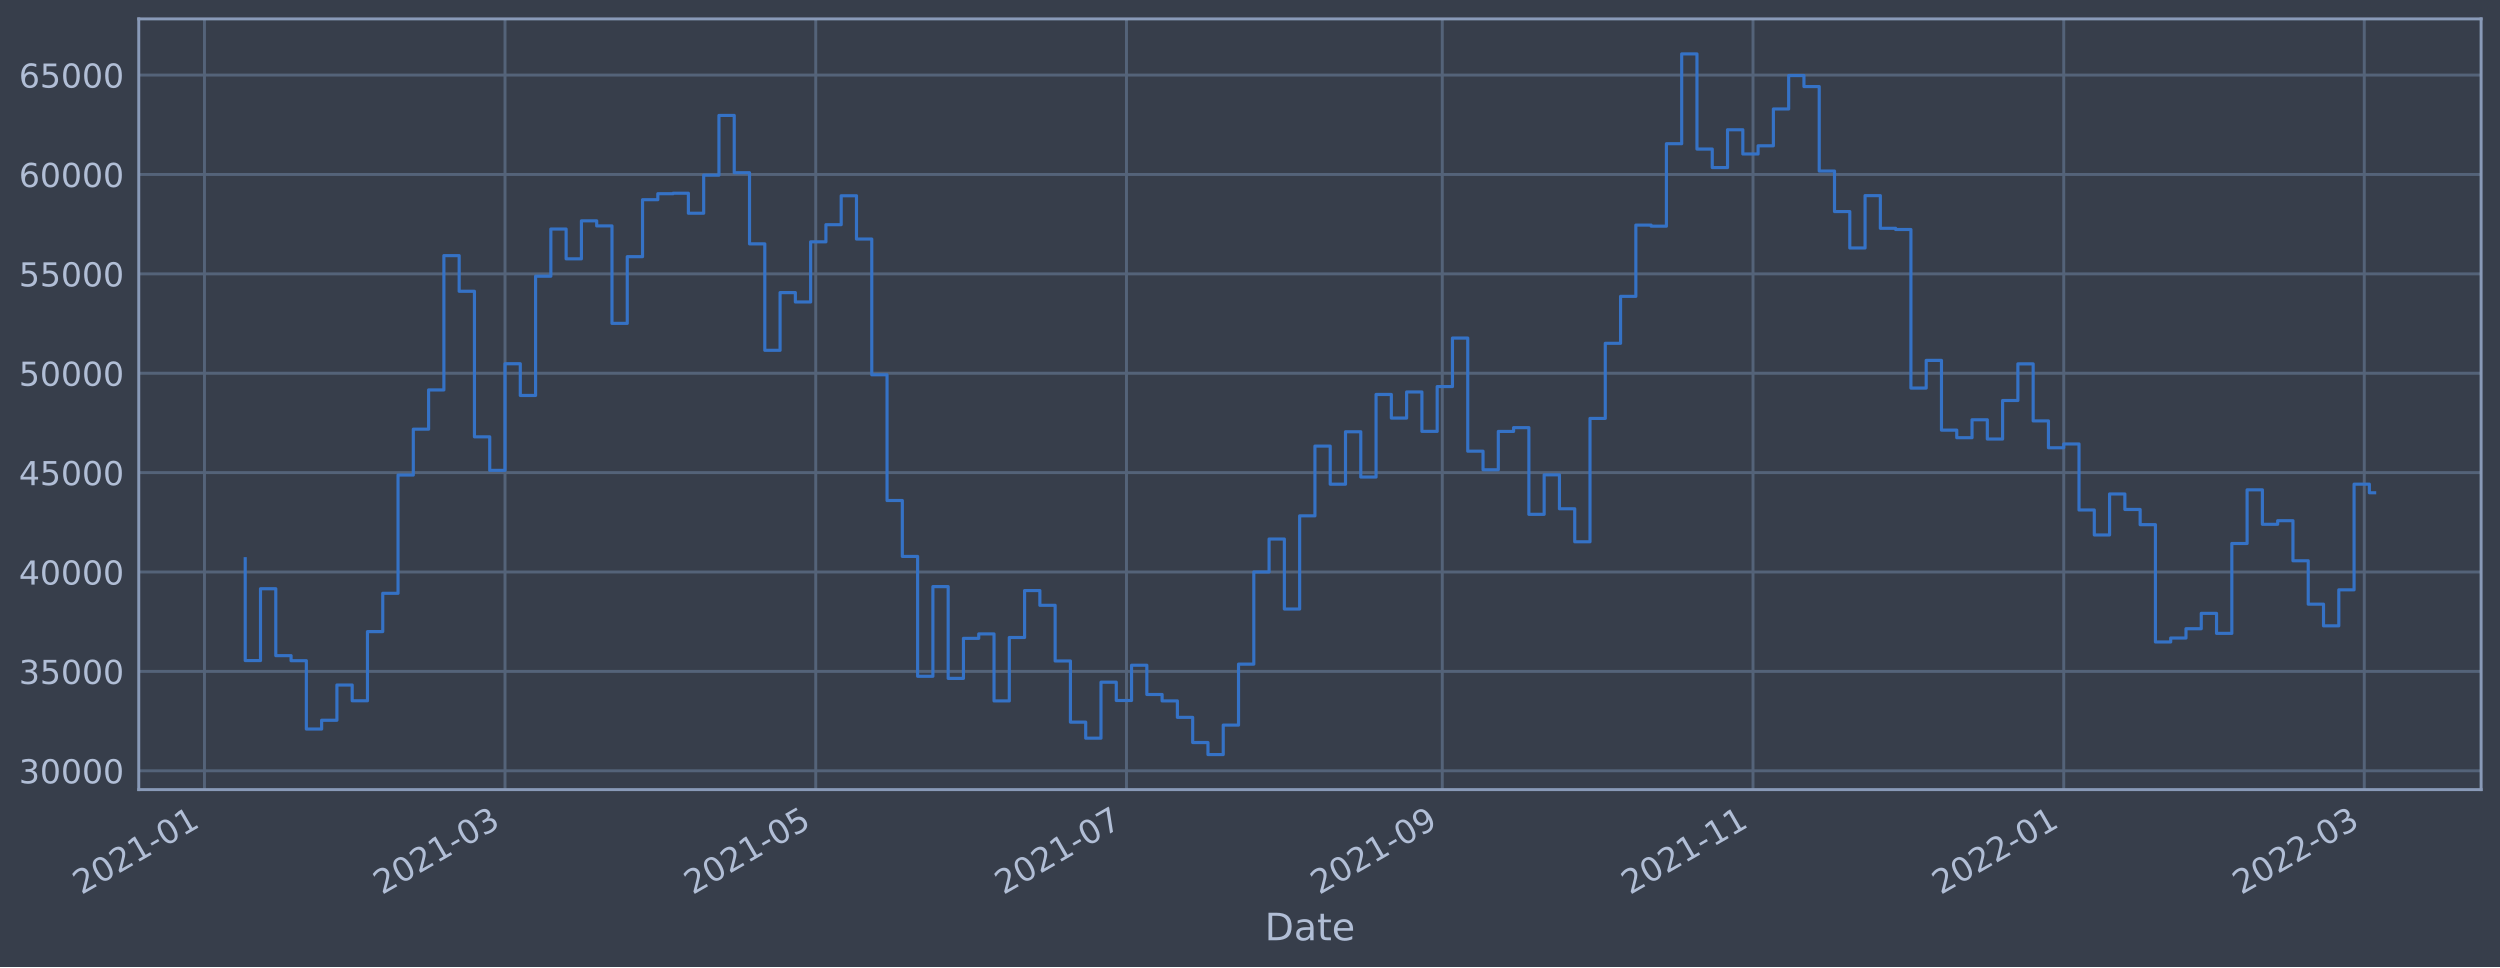
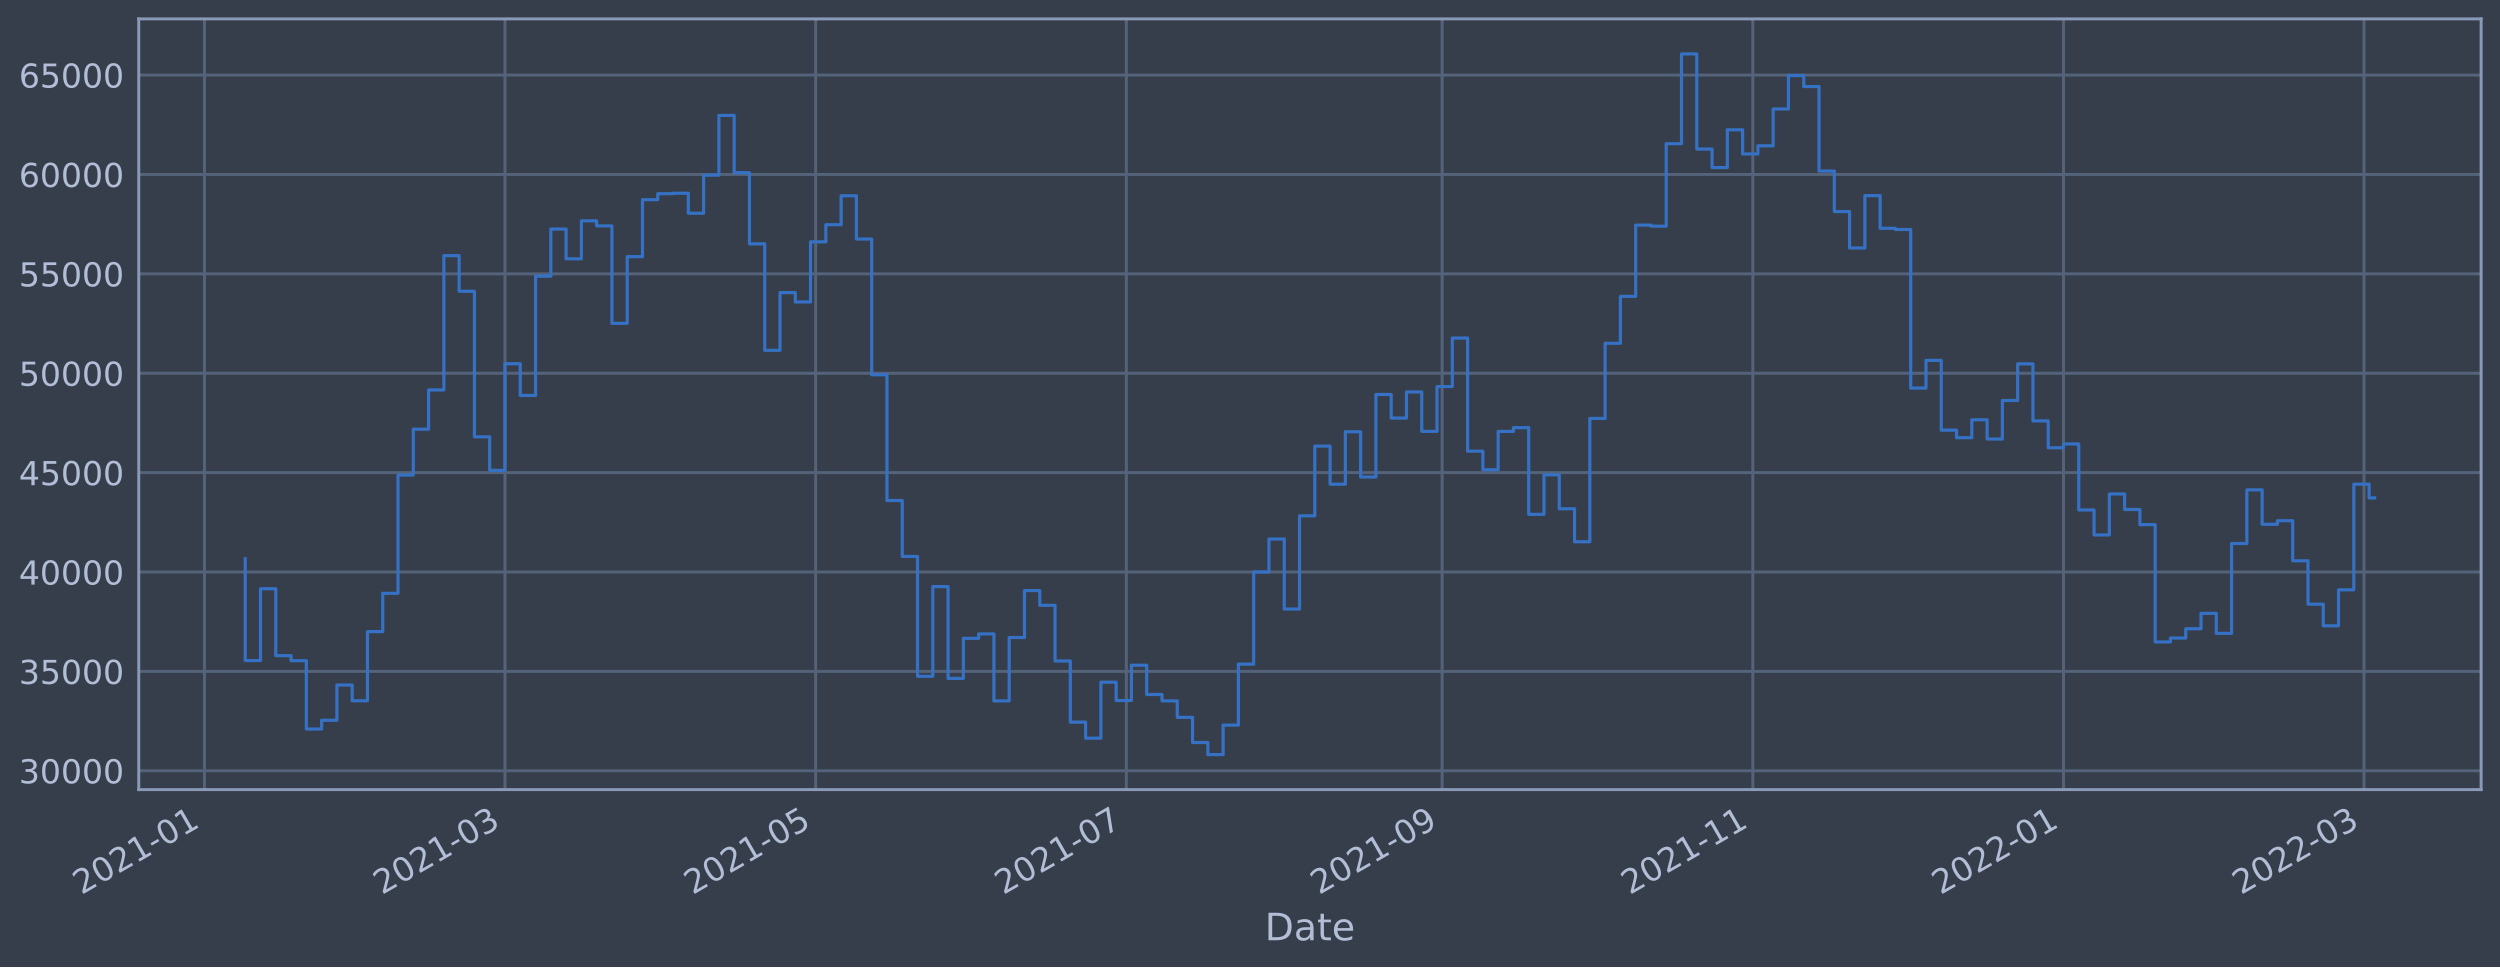
<svg xmlns="http://www.w3.org/2000/svg" xmlns:xlink="http://www.w3.org/1999/xlink" width="952.884pt" height="368.58pt" viewBox="0 0 952.884 368.58" version="1.1">
  <defs>
    <style type="text/css">*{stroke-linejoin: round; stroke-linecap: butt}</style>
  </defs>
  <g id="figure_1">
    <g id="patch_1">
      <path d="M 0 368.58  L 952.884 368.58  L 952.884 0  L 0 0  z " style="fill: #373e4b" />
    </g>
    <g id="axes_1">
      <g id="patch_2">
        <path d="M 52.884 300.96  L 945.684 300.96  L 945.684 7.2  L 52.884 7.2  z " style="fill: #373e4b" />
      </g>
      <g id="matplotlib.axis_1">
        <g id="xtick_1">
          <g id="line2d_1">
-             <path d="M 77.933 300.96  L 77.933 7.2  " clip-path="url(#p460733072e)" style="fill: none; stroke: #546379; stroke-width: 1.12; stroke-linecap: square" />
+             <path d="M 77.935 300.96  L 77.935 7.2  " clip-path="url(#p4b18414a7f)" style="fill: none; stroke: #546379; stroke-width: 1.12; stroke-linecap: square" />
          </g>
          <g id="line2d_2" />
          <g id="text_1">
-             <g style="fill: #b1bed6" transform="translate(31.02992 341.1745)rotate(-30)scale(0.126 -0.126)">
+             <g style="fill: #b1bed6" transform="translate(31.03191 341.1745)rotate(-30)scale(0.126 -0.126)">
              <defs>
                <path id="DejaVuSans-32" d="M 1228 531  L 3431 531  L 3431 0  L 469 0  L 469 531  Q 828 903 1448 1529  Q 2069 2156 2228 2338  Q 2531 2678 2651 2914  Q 2772 3150 2772 3378  Q 2772 3750 2511 3984  Q 2250 4219 1831 4219  Q 1534 4219 1204 4116  Q 875 4013 500 3803  L 500 4441  Q 881 4594 1212 4672  Q 1544 4750 1819 4750  Q 2544 4750 2975 4387  Q 3406 4025 3406 3419  Q 3406 3131 3298 2873  Q 3191 2616 2906 2266  Q 2828 2175 2409 1742  Q 1991 1309 1228 531  z " transform="scale(0.015625)" />
                <path id="DejaVuSans-30" d="M 2034 4250  Q 1547 4250 1301 3770  Q 1056 3291 1056 2328  Q 1056 1369 1301 889  Q 1547 409 2034 409  Q 2525 409 2770 889  Q 3016 1369 3016 2328  Q 3016 3291 2770 3770  Q 2525 4250 2034 4250  z M 2034 4750  Q 2819 4750 3233 4129  Q 3647 3509 3647 2328  Q 3647 1150 3233 529  Q 2819 -91 2034 -91  Q 1250 -91 836 529  Q 422 1150 422 2328  Q 422 3509 836 4129  Q 1250 4750 2034 4750  z " transform="scale(0.015625)" />
                <path id="DejaVuSans-31" d="M 794 531  L 1825 531  L 1825 4091  L 703 3866  L 703 4441  L 1819 4666  L 2450 4666  L 2450 531  L 3481 531  L 3481 0  L 794 0  L 794 531  z " transform="scale(0.015625)" />
                <path id="DejaVuSans-2d" d="M 313 2009  L 1997 2009  L 1997 1497  L 313 1497  L 313 2009  z " transform="scale(0.015625)" />
              </defs>
              <use xlink:href="#DejaVuSans-32" />
              <use xlink:href="#DejaVuSans-30" x="63.623" />
              <use xlink:href="#DejaVuSans-32" x="127.246" />
              <use xlink:href="#DejaVuSans-31" x="190.869" />
              <use xlink:href="#DejaVuSans-2d" x="254.492" />
              <use xlink:href="#DejaVuSans-30" x="290.576" />
              <use xlink:href="#DejaVuSans-31" x="354.199" />
            </g>
          </g>
        </g>
        <g id="xtick_2">
          <g id="line2d_3">
-             <path d="M 192.484 300.96  L 192.484 7.2  " clip-path="url(#p460733072e)" style="fill: none; stroke: #546379; stroke-width: 1.12; stroke-linecap: square" />
+             <path d="M 192.472 300.96  L 192.472 7.2  " clip-path="url(#p4b18414a7f)" style="fill: none; stroke: #546379; stroke-width: 1.12; stroke-linecap: square" />
          </g>
          <g id="line2d_4" />
          <g id="text_2">
-             <g style="fill: #b1bed6" transform="translate(145.5811 341.1745)rotate(-30)scale(0.126 -0.126)">
+             <g style="fill: #b1bed6" transform="translate(145.5685 341.1745)rotate(-30)scale(0.126 -0.126)">
              <defs>
                <path id="DejaVuSans-33" d="M 2597 2516  Q 3050 2419 3304 2112  Q 3559 1806 3559 1356  Q 3559 666 3084 287  Q 2609 -91 1734 -91  Q 1441 -91 1130 -33  Q 819 25 488 141  L 488 750  Q 750 597 1062 519  Q 1375 441 1716 441  Q 2309 441 2620 675  Q 2931 909 2931 1356  Q 2931 1769 2642 2001  Q 2353 2234 1838 2234  L 1294 2234  L 1294 2753  L 1863 2753  Q 2328 2753 2575 2939  Q 2822 3125 2822 3475  Q 2822 3834 2567 4026  Q 2313 4219 1838 4219  Q 1578 4219 1281 4162  Q 984 4106 628 3988  L 628 4550  Q 988 4650 1302 4700  Q 1616 4750 1894 4750  Q 2613 4750 3031 4423  Q 3450 4097 3450 3541  Q 3450 3153 3228 2886  Q 3006 2619 2597 2516  z " transform="scale(0.015625)" />
              </defs>
              <use xlink:href="#DejaVuSans-32" />
              <use xlink:href="#DejaVuSans-30" x="63.623" />
              <use xlink:href="#DejaVuSans-32" x="127.246" />
              <use xlink:href="#DejaVuSans-31" x="190.869" />
              <use xlink:href="#DejaVuSans-2d" x="254.492" />
              <use xlink:href="#DejaVuSans-30" x="290.576" />
              <use xlink:href="#DejaVuSans-33" x="354.199" />
            </g>
          </g>
        </g>
        <g id="xtick_3">
          <g id="line2d_5">
-             <path d="M 310.919 300.96  L 310.919 7.2  " clip-path="url(#p460733072e)" style="fill: none; stroke: #546379; stroke-width: 1.12; stroke-linecap: square" />
+             <path d="M 310.891 300.96  L 310.891 7.2  " clip-path="url(#p4b18414a7f)" style="fill: none; stroke: #546379; stroke-width: 1.12; stroke-linecap: square" />
          </g>
          <g id="line2d_6" />
          <g id="text_3">
-             <g style="fill: #b1bed6" transform="translate(264.0155 341.1745)rotate(-30)scale(0.126 -0.126)">
+             <g style="fill: #b1bed6" transform="translate(263.9876 341.1745)rotate(-30)scale(0.126 -0.126)">
              <defs>
                <path id="DejaVuSans-35" d="M 691 4666  L 3169 4666  L 3169 4134  L 1269 4134  L 1269 2991  Q 1406 3038 1543 3061  Q 1681 3084 1819 3084  Q 2600 3084 3056 2656  Q 3513 2228 3513 1497  Q 3513 744 3044 326  Q 2575 -91 1722 -91  Q 1428 -91 1123 -41  Q 819 9 494 109  L 494 744  Q 775 591 1075 516  Q 1375 441 1709 441  Q 2250 441 2565 725  Q 2881 1009 2881 1497  Q 2881 1984 2565 2268  Q 2250 2553 1709 2553  Q 1456 2553 1204 2497  Q 953 2441 691 2322  L 691 4666  z " transform="scale(0.015625)" />
              </defs>
              <use xlink:href="#DejaVuSans-32" />
              <use xlink:href="#DejaVuSans-30" x="63.623" />
              <use xlink:href="#DejaVuSans-32" x="127.246" />
              <use xlink:href="#DejaVuSans-31" x="190.869" />
              <use xlink:href="#DejaVuSans-2d" x="254.492" />
              <use xlink:href="#DejaVuSans-30" x="290.576" />
              <use xlink:href="#DejaVuSans-35" x="354.199" />
            </g>
          </g>
        </g>
        <g id="xtick_4">
          <g id="line2d_7">
-             <path d="M 429.353 300.96  L 429.353 7.2  " clip-path="url(#p460733072e)" style="fill: none; stroke: #546379; stroke-width: 1.12; stroke-linecap: square" />
+             <path d="M 429.31 300.96  L 429.31 7.2  " clip-path="url(#p4b18414a7f)" style="fill: none; stroke: #546379; stroke-width: 1.12; stroke-linecap: square" />
          </g>
          <g id="line2d_8" />
          <g id="text_4">
-             <g style="fill: #b1bed6" transform="translate(382.4498 341.1745)rotate(-30)scale(0.126 -0.126)">
+             <g style="fill: #b1bed6" transform="translate(382.4068 341.1745)rotate(-30)scale(0.126 -0.126)">
              <defs>
                <path id="DejaVuSans-37" d="M 525 4666  L 3525 4666  L 3525 4397  L 1831 0  L 1172 0  L 2766 4134  L 525 4134  L 525 4666  z " transform="scale(0.015625)" />
              </defs>
              <use xlink:href="#DejaVuSans-32" />
              <use xlink:href="#DejaVuSans-30" x="63.623" />
              <use xlink:href="#DejaVuSans-32" x="127.246" />
              <use xlink:href="#DejaVuSans-31" x="190.869" />
              <use xlink:href="#DejaVuSans-2d" x="254.492" />
              <use xlink:href="#DejaVuSans-30" x="290.576" />
              <use xlink:href="#DejaVuSans-37" x="354.199" />
            </g>
          </g>
        </g>
        <g id="xtick_5">
          <g id="line2d_9">
-             <path d="M 549.729 300.96  L 549.729 7.2  " clip-path="url(#p460733072e)" style="fill: none; stroke: #546379; stroke-width: 1.12; stroke-linecap: square" />
+             <path d="M 549.671 300.96  L 549.671 7.2  " clip-path="url(#p4b18414a7f)" style="fill: none; stroke: #546379; stroke-width: 1.12; stroke-linecap: square" />
          </g>
          <g id="line2d_10" />
          <g id="text_5">
-             <g style="fill: #b1bed6" transform="translate(502.8256 341.1745)rotate(-30)scale(0.126 -0.126)">
+             <g style="fill: #b1bed6" transform="translate(502.7673 341.1745)rotate(-30)scale(0.126 -0.126)">
              <defs>
                <path id="DejaVuSans-39" d="M 703 97  L 703 672  Q 941 559 1184 500  Q 1428 441 1663 441  Q 2288 441 2617 861  Q 2947 1281 2994 2138  Q 2813 1869 2534 1725  Q 2256 1581 1919 1581  Q 1219 1581 811 2004  Q 403 2428 403 3163  Q 403 3881 828 4315  Q 1253 4750 1959 4750  Q 2769 4750 3195 4129  Q 3622 3509 3622 2328  Q 3622 1225 3098 567  Q 2575 -91 1691 -91  Q 1453 -91 1209 -44  Q 966 3 703 97  z M 1959 2075  Q 2384 2075 2632 2365  Q 2881 2656 2881 3163  Q 2881 3666 2632 3958  Q 2384 4250 1959 4250  Q 1534 4250 1286 3958  Q 1038 3666 1038 3163  Q 1038 2656 1286 2365  Q 1534 2075 1959 2075  z " transform="scale(0.015625)" />
              </defs>
              <use xlink:href="#DejaVuSans-32" />
              <use xlink:href="#DejaVuSans-30" x="63.623" />
              <use xlink:href="#DejaVuSans-32" x="127.246" />
              <use xlink:href="#DejaVuSans-31" x="190.869" />
              <use xlink:href="#DejaVuSans-2d" x="254.492" />
              <use xlink:href="#DejaVuSans-30" x="290.576" />
              <use xlink:href="#DejaVuSans-39" x="354.199" />
            </g>
          </g>
        </g>
        <g id="xtick_6">
          <g id="line2d_11">
-             <path d="M 668.163 300.96  L 668.163 7.2  " clip-path="url(#p460733072e)" style="fill: none; stroke: #546379; stroke-width: 1.12; stroke-linecap: square" />
+             <path d="M 668.09 300.96  L 668.09 7.2  " clip-path="url(#p4b18414a7f)" style="fill: none; stroke: #546379; stroke-width: 1.12; stroke-linecap: square" />
          </g>
          <g id="line2d_12" />
          <g id="text_6">
-             <g style="fill: #b1bed6" transform="translate(621.2599 341.1745)rotate(-30)scale(0.126 -0.126)">
+             <g style="fill: #b1bed6" transform="translate(621.1864 341.1745)rotate(-30)scale(0.126 -0.126)">
              <use xlink:href="#DejaVuSans-32" />
              <use xlink:href="#DejaVuSans-30" x="63.623" />
              <use xlink:href="#DejaVuSans-32" x="127.246" />
              <use xlink:href="#DejaVuSans-31" x="190.869" />
              <use xlink:href="#DejaVuSans-2d" x="254.492" />
              <use xlink:href="#DejaVuSans-31" x="290.576" />
              <use xlink:href="#DejaVuSans-31" x="354.199" />
            </g>
          </g>
        </g>
        <g id="xtick_7">
          <g id="line2d_13">
-             <path d="M 786.598 300.96  L 786.598 7.2  " clip-path="url(#p460733072e)" style="fill: none; stroke: #546379; stroke-width: 1.12; stroke-linecap: square" />
+             <path d="M 786.509 300.96  L 786.509 7.2  " clip-path="url(#p4b18414a7f)" style="fill: none; stroke: #546379; stroke-width: 1.12; stroke-linecap: square" />
          </g>
          <g id="line2d_14" />
          <g id="text_7">
-             <g style="fill: #b1bed6" transform="translate(739.6942 341.1745)rotate(-30)scale(0.126 -0.126)">
+             <g style="fill: #b1bed6" transform="translate(739.6056 341.1745)rotate(-30)scale(0.126 -0.126)">
              <use xlink:href="#DejaVuSans-32" />
              <use xlink:href="#DejaVuSans-30" x="63.623" />
              <use xlink:href="#DejaVuSans-32" x="127.246" />
              <use xlink:href="#DejaVuSans-32" x="190.869" />
              <use xlink:href="#DejaVuSans-2d" x="254.492" />
              <use xlink:href="#DejaVuSans-30" x="290.576" />
              <use xlink:href="#DejaVuSans-31" x="354.199" />
            </g>
          </g>
        </g>
        <g id="xtick_8">
          <g id="line2d_15">
-             <path d="M 901.149 300.96  L 901.149 7.2  " clip-path="url(#p460733072e)" style="fill: none; stroke: #546379; stroke-width: 1.12; stroke-linecap: square" />
+             <path d="M 901.045 300.96  L 901.045 7.2  " clip-path="url(#p4b18414a7f)" style="fill: none; stroke: #546379; stroke-width: 1.12; stroke-linecap: square" />
          </g>
          <g id="line2d_16" />
          <g id="text_8">
-             <g style="fill: #b1bed6" transform="translate(854.2455 341.1745)rotate(-30)scale(0.126 -0.126)">
+             <g style="fill: #b1bed6" transform="translate(854.1422 341.1745)rotate(-30)scale(0.126 -0.126)">
              <use xlink:href="#DejaVuSans-32" />
              <use xlink:href="#DejaVuSans-30" x="63.623" />
              <use xlink:href="#DejaVuSans-32" x="127.246" />
              <use xlink:href="#DejaVuSans-32" x="190.869" />
              <use xlink:href="#DejaVuSans-2d" x="254.492" />
              <use xlink:href="#DejaVuSans-30" x="290.576" />
              <use xlink:href="#DejaVuSans-33" x="354.199" />
            </g>
          </g>
        </g>
        <g id="text_9">
          <g style="fill: #b1bed6" transform="translate(482.0746 358.3856)scale(0.144 -0.144)">
            <defs>
              <path id="DejaVuSans-44" d="M 1259 4147  L 1259 519  L 2022 519  Q 2988 519 3436 956  Q 3884 1394 3884 2338  Q 3884 3275 3436 3711  Q 2988 4147 2022 4147  L 1259 4147  z M 628 4666  L 1925 4666  Q 3281 4666 3915 4102  Q 4550 3538 4550 2338  Q 4550 1131 3912 565  Q 3275 0 1925 0  L 628 0  L 628 4666  z " transform="scale(0.015625)" />
              <path id="DejaVuSans-61" d="M 2194 1759  Q 1497 1759 1228 1600  Q 959 1441 959 1056  Q 959 750 1161 570  Q 1363 391 1709 391  Q 2188 391 2477 730  Q 2766 1069 2766 1631  L 2766 1759  L 2194 1759  z M 3341 1997  L 3341 0  L 2766 0  L 2766 531  Q 2569 213 2275 61  Q 1981 -91 1556 -91  Q 1019 -91 701 211  Q 384 513 384 1019  Q 384 1609 779 1909  Q 1175 2209 1959 2209  L 2766 2209  L 2766 2266  Q 2766 2663 2505 2880  Q 2244 3097 1772 3097  Q 1472 3097 1187 3025  Q 903 2953 641 2809  L 641 3341  Q 956 3463 1253 3523  Q 1550 3584 1831 3584  Q 2591 3584 2966 3190  Q 3341 2797 3341 1997  z " transform="scale(0.015625)" />
              <path id="DejaVuSans-74" d="M 1172 4494  L 1172 3500  L 2356 3500  L 2356 3053  L 1172 3053  L 1172 1153  Q 1172 725 1289 603  Q 1406 481 1766 481  L 2356 481  L 2356 0  L 1766 0  Q 1100 0 847 248  Q 594 497 594 1153  L 594 3053  L 172 3053  L 172 3500  L 594 3500  L 594 4494  L 1172 4494  z " transform="scale(0.015625)" />
              <path id="DejaVuSans-65" d="M 3597 1894  L 3597 1613  L 953 1613  Q 991 1019 1311 708  Q 1631 397 2203 397  Q 2534 397 2845 478  Q 3156 559 3463 722  L 3463 178  Q 3153 47 2828 -22  Q 2503 -91 2169 -91  Q 1331 -91 842 396  Q 353 884 353 1716  Q 353 2575 817 3079  Q 1281 3584 2069 3584  Q 2775 3584 3186 3129  Q 3597 2675 3597 1894  z M 3022 2063  Q 3016 2534 2758 2815  Q 2500 3097 2075 3097  Q 1594 3097 1305 2825  Q 1016 2553 972 2059  L 3022 2063  z " transform="scale(0.015625)" />
            </defs>
            <use xlink:href="#DejaVuSans-44" />
            <use xlink:href="#DejaVuSans-61" x="77.002" />
            <use xlink:href="#DejaVuSans-74" x="138.281" />
            <use xlink:href="#DejaVuSans-65" x="177.49" />
          </g>
        </g>
      </g>
      <g id="matplotlib.axis_2">
        <g id="ytick_1">
          <g id="line2d_17">
-             <path d="M 52.884 293.789  L 945.684 293.789  " clip-path="url(#p460733072e)" style="fill: none; stroke: #546379; stroke-width: 1.12; stroke-linecap: square" />
+             <path d="M 52.884 293.789  L 945.684 293.789  " clip-path="url(#p4b18414a7f)" style="fill: none; stroke: #546379; stroke-width: 1.12; stroke-linecap: square" />
          </g>
          <g id="line2d_18" />
          <g id="text_10">
            <g style="fill: #b1bed6" transform="translate(7.2 298.5763)scale(0.126 -0.126)">
              <use xlink:href="#DejaVuSans-33" />
              <use xlink:href="#DejaVuSans-30" x="63.623" />
              <use xlink:href="#DejaVuSans-30" x="127.246" />
              <use xlink:href="#DejaVuSans-30" x="190.869" />
              <use xlink:href="#DejaVuSans-30" x="254.492" />
            </g>
          </g>
        </g>
        <g id="ytick_2">
          <g id="line2d_19">
-             <path d="M 52.884 255.907  L 945.684 255.907  " clip-path="url(#p460733072e)" style="fill: none; stroke: #546379; stroke-width: 1.12; stroke-linecap: square" />
+             <path d="M 52.884 255.907  L 945.684 255.907  " clip-path="url(#p4b18414a7f)" style="fill: none; stroke: #546379; stroke-width: 1.12; stroke-linecap: square" />
          </g>
          <g id="line2d_20" />
          <g id="text_11">
            <g style="fill: #b1bed6" transform="translate(7.2 260.6936)scale(0.126 -0.126)">
              <use xlink:href="#DejaVuSans-33" />
              <use xlink:href="#DejaVuSans-35" x="63.623" />
              <use xlink:href="#DejaVuSans-30" x="127.246" />
              <use xlink:href="#DejaVuSans-30" x="190.869" />
              <use xlink:href="#DejaVuSans-30" x="254.492" />
            </g>
          </g>
        </g>
        <g id="ytick_3">
          <g id="line2d_21">
-             <path d="M 52.884 218.024  L 945.684 218.024  " clip-path="url(#p460733072e)" style="fill: none; stroke: #546379; stroke-width: 1.12; stroke-linecap: square" />
+             <path d="M 52.884 218.024  L 945.684 218.024  " clip-path="url(#p4b18414a7f)" style="fill: none; stroke: #546379; stroke-width: 1.12; stroke-linecap: square" />
          </g>
          <g id="line2d_22" />
          <g id="text_12">
            <g style="fill: #b1bed6" transform="translate(7.2 222.811)scale(0.126 -0.126)">
              <defs>
                <path id="DejaVuSans-34" d="M 2419 4116  L 825 1625  L 2419 1625  L 2419 4116  z M 2253 4666  L 3047 4666  L 3047 1625  L 3713 1625  L 3713 1100  L 3047 1100  L 3047 0  L 2419 0  L 2419 1100  L 313 1100  L 313 1709  L 2253 4666  z " transform="scale(0.015625)" />
              </defs>
              <use xlink:href="#DejaVuSans-34" />
              <use xlink:href="#DejaVuSans-30" x="63.623" />
              <use xlink:href="#DejaVuSans-30" x="127.246" />
              <use xlink:href="#DejaVuSans-30" x="190.869" />
              <use xlink:href="#DejaVuSans-30" x="254.492" />
            </g>
          </g>
        </g>
        <g id="ytick_4">
          <g id="line2d_23">
-             <path d="M 52.884 180.141  L 945.684 180.141  " clip-path="url(#p460733072e)" style="fill: none; stroke: #546379; stroke-width: 1.12; stroke-linecap: square" />
+             <path d="M 52.884 180.141  L 945.684 180.141  " clip-path="url(#p4b18414a7f)" style="fill: none; stroke: #546379; stroke-width: 1.12; stroke-linecap: square" />
          </g>
          <g id="line2d_24" />
          <g id="text_13">
            <g style="fill: #b1bed6" transform="translate(7.2 184.9284)scale(0.126 -0.126)">
              <use xlink:href="#DejaVuSans-34" />
              <use xlink:href="#DejaVuSans-35" x="63.623" />
              <use xlink:href="#DejaVuSans-30" x="127.246" />
              <use xlink:href="#DejaVuSans-30" x="190.869" />
              <use xlink:href="#DejaVuSans-30" x="254.492" />
            </g>
          </g>
        </g>
        <g id="ytick_5">
          <g id="line2d_25">
-             <path d="M 52.884 142.259  L 945.684 142.259  " clip-path="url(#p460733072e)" style="fill: none; stroke: #546379; stroke-width: 1.12; stroke-linecap: square" />
+             <path d="M 52.884 142.259  L 945.684 142.259  " clip-path="url(#p4b18414a7f)" style="fill: none; stroke: #546379; stroke-width: 1.12; stroke-linecap: square" />
          </g>
          <g id="line2d_26" />
          <g id="text_14">
            <g style="fill: #b1bed6" transform="translate(7.2 147.0457)scale(0.126 -0.126)">
              <use xlink:href="#DejaVuSans-35" />
              <use xlink:href="#DejaVuSans-30" x="63.623" />
              <use xlink:href="#DejaVuSans-30" x="127.246" />
              <use xlink:href="#DejaVuSans-30" x="190.869" />
              <use xlink:href="#DejaVuSans-30" x="254.492" />
            </g>
          </g>
        </g>
        <g id="ytick_6">
          <g id="line2d_27">
-             <path d="M 52.884 104.376  L 945.684 104.376  " clip-path="url(#p460733072e)" style="fill: none; stroke: #546379; stroke-width: 1.12; stroke-linecap: square" />
+             <path d="M 52.884 104.376  L 945.684 104.376  " clip-path="url(#p4b18414a7f)" style="fill: none; stroke: #546379; stroke-width: 1.12; stroke-linecap: square" />
          </g>
          <g id="line2d_28" />
          <g id="text_15">
            <g style="fill: #b1bed6" transform="translate(7.2 109.1631)scale(0.126 -0.126)">
              <use xlink:href="#DejaVuSans-35" />
              <use xlink:href="#DejaVuSans-35" x="63.623" />
              <use xlink:href="#DejaVuSans-30" x="127.246" />
              <use xlink:href="#DejaVuSans-30" x="190.869" />
              <use xlink:href="#DejaVuSans-30" x="254.492" />
            </g>
          </g>
        </g>
        <g id="ytick_7">
          <g id="line2d_29">
-             <path d="M 52.884 66.493  L 945.684 66.493  " clip-path="url(#p460733072e)" style="fill: none; stroke: #546379; stroke-width: 1.12; stroke-linecap: square" />
+             <path d="M 52.884 66.493  L 945.684 66.493  " clip-path="url(#p4b18414a7f)" style="fill: none; stroke: #546379; stroke-width: 1.12; stroke-linecap: square" />
          </g>
          <g id="line2d_30" />
          <g id="text_16">
            <g style="fill: #b1bed6" transform="translate(7.2 71.28047)scale(0.126 -0.126)">
              <defs>
                <path id="DejaVuSans-36" d="M 2113 2584  Q 1688 2584 1439 2293  Q 1191 2003 1191 1497  Q 1191 994 1439 701  Q 1688 409 2113 409  Q 2538 409 2786 701  Q 3034 994 3034 1497  Q 3034 2003 2786 2293  Q 2538 2584 2113 2584  z M 3366 4563  L 3366 3988  Q 3128 4100 2886 4159  Q 2644 4219 2406 4219  Q 1781 4219 1451 3797  Q 1122 3375 1075 2522  Q 1259 2794 1537 2939  Q 1816 3084 2150 3084  Q 2853 3084 3261 2657  Q 3669 2231 3669 1497  Q 3669 778 3244 343  Q 2819 -91 2113 -91  Q 1303 -91 875 529  Q 447 1150 447 2328  Q 447 3434 972 4092  Q 1497 4750 2381 4750  Q 2619 4750 2861 4703  Q 3103 4656 3366 4563  z " transform="scale(0.015625)" />
              </defs>
              <use xlink:href="#DejaVuSans-36" />
              <use xlink:href="#DejaVuSans-30" x="63.623" />
              <use xlink:href="#DejaVuSans-30" x="127.246" />
              <use xlink:href="#DejaVuSans-30" x="190.869" />
              <use xlink:href="#DejaVuSans-30" x="254.492" />
            </g>
          </g>
        </g>
        <g id="ytick_8">
          <g id="line2d_31">
-             <path d="M 52.884 28.611  L 945.684 28.611  " clip-path="url(#p460733072e)" style="fill: none; stroke: #546379; stroke-width: 1.12; stroke-linecap: square" />
+             <path d="M 52.884 28.611  L 945.684 28.611  " clip-path="url(#p4b18414a7f)" style="fill: none; stroke: #546379; stroke-width: 1.12; stroke-linecap: square" />
          </g>
          <g id="line2d_32" />
          <g id="text_17">
            <g style="fill: #b1bed6" transform="translate(7.2 33.39783)scale(0.126 -0.126)">
              <use xlink:href="#DejaVuSans-36" />
              <use xlink:href="#DejaVuSans-35" x="63.623" />
              <use xlink:href="#DejaVuSans-30" x="127.246" />
              <use xlink:href="#DejaVuSans-30" x="190.869" />
              <use xlink:href="#DejaVuSans-30" x="254.492" />
            </g>
          </g>
        </g>
      </g>
      <g id="line2d_33">
-         <path d="M 93.466 212.946  L 93.466 251.778  L 99.29 251.778  L 99.29 224.4  L 105.115 224.4  L 105.115 249.898  L 110.939 249.898  L 110.939 251.823  L 116.764 251.823  L 116.764 277.881  L 122.589 277.881  L 122.589 274.531  L 128.413 274.531  L 128.413 261.102  L 134.238 261.102  L 134.238 267.098  L 140.063 267.098  L 140.063 240.738  L 145.887 240.738  L 145.887 226.145  L 151.712 226.145  L 151.712 181.064  L 157.537 181.064  L 157.537 163.585  L 163.361 163.585  L 163.361 148.622  L 169.186 148.622  L 169.186 97.432  L 175.011 97.432  L 175.011 111.018  L 180.835 111.018  L 180.835 166.5  L 186.66 166.5  L 186.66 179.278  L 192.484 179.278  L 192.484 138.639  L 198.309 138.639  L 198.309 150.732  L 204.134 150.732  L 204.134 105.274  L 209.958 105.274  L 209.958 87.304  L 215.783 87.304  L 215.783 98.658  L 221.608 98.658  L 221.608 84.178  L 227.432 84.178  L 227.432 86.108  L 233.257 86.108  L 233.257 123.255  L 239.082 123.255  L 239.082 97.831  L 244.906 97.831  L 244.906 76.115  L 250.731 76.115  L 250.731 73.833  L 256.555 73.833  L 256.555 73.66  L 262.38 73.66  L 262.38 81.278  L 268.205 81.278  L 268.205 66.76  L 274.029 66.76  L 274.029 43.998  L 279.854 43.998  L 279.854 65.834  L 285.679 65.834  L 285.679 92.951  L 291.503 92.951  L 291.503 133.522  L 297.328 133.522  L 297.328 111.523  L 303.153 111.523  L 303.153 115.103  L 308.977 115.103  L 308.977 92.174  L 314.802 92.174  L 314.802 85.638  L 320.626 85.638  L 320.626 74.609  L 326.451 74.609  L 326.451 91.117  L 332.276 91.117  L 332.276 142.846  L 338.1 142.846  L 338.1 190.777  L 343.925 190.777  L 343.925 212.082  L 349.75 212.082  L 349.75 257.766  L 355.574 257.766  L 355.574 223.585  L 361.399 223.585  L 361.399 258.576  L 367.224 258.576  L 367.224 243.31  L 373.048 243.31  L 373.048 241.621  L 378.873 241.621  L 378.873 267.159  L 384.697 267.159  L 384.697 242.992  L 390.522 242.992  L 390.522 225.094  L 396.347 225.094  L 396.347 230.716  L 402.171 230.716  L 402.171 251.935  L 407.996 251.935  L 407.996 275.245  L 413.821 275.245  L 413.821 281.359  L 419.645 281.359  L 419.645 260.023  L 425.47 260.023  L 425.47 266.992  L 431.295 266.992  L 431.295 253.563  L 437.119 253.563  L 437.119 264.703  L 442.944 264.703  L 442.944 267.153  L 448.768 267.153  L 448.768 273.434  L 454.593 273.434  L 454.593 283.021  L 460.418 283.021  L 460.418 287.607  L 466.242 287.607  L 466.242 276.379  L 472.067 276.379  L 472.067 253.14  L 477.892 253.14  L 477.892 218.005  L 483.716 218.005  L 483.716 205.454  L 489.541 205.454  L 489.541 232.131  L 495.366 232.131  L 495.366 196.613  L 501.19 196.613  L 501.19 170.038  L 507.015 170.038  L 507.015 184.553  L 512.84 184.553  L 512.84 164.561  L 518.664 164.561  L 518.664 181.824  L 524.489 181.824  L 524.489 150.35  L 530.313 150.35  L 530.313 159.347  L 536.138 159.347  L 536.138 149.404  L 541.963 149.404  L 541.963 164.422  L 547.787 164.422  L 547.787 147.342  L 553.612 147.342  L 553.612 128.855  L 559.437 128.855  L 559.437 171.971  L 565.261 171.971  L 565.261 179.044  L 571.086 179.044  L 571.086 164.442  L 576.911 164.442  L 576.911 162.991  L 582.735 162.991  L 582.735 196.04  L 588.56 196.04  L 588.56 180.983  L 594.384 180.983  L 594.384 193.911  L 600.209 193.911  L 600.209 206.49  L 606.034 206.49  L 606.034 159.479  L 611.858 159.479  L 611.858 130.85  L 617.683 130.85  L 617.683 112.958  L 623.508 112.958  L 623.508 85.798  L 629.332 85.798  L 629.332 86.21  L 635.157 86.21  L 635.157 54.779  L 640.982 54.779  L 640.982 20.553  L 646.806 20.553  L 646.806 56.816  L 652.631 56.816  L 652.631 63.878  L 658.455 63.878  L 658.455 49.452  L 664.28 49.452  L 664.28 58.693  L 670.105 58.693  L 670.105 55.569  L 675.929 55.569  L 675.929 41.542  L 681.754 41.542  L 681.754 28.787  L 687.579 28.787  L 687.579 32.998  L 693.403 32.998  L 693.403 65.188  L 699.228 65.188  L 699.228 80.639  L 705.053 80.639  L 705.053 94.515  L 710.877 94.515  L 710.877 74.559  L 716.702 74.559  L 716.702 87.009  L 722.526 87.009  L 722.526 87.482  L 728.351 87.482  L 728.351 147.912  L 734.176 147.912  L 734.176 137.369  L 740 137.369  L 740 163.947  L 745.825 163.947  L 745.825 166.829  L 751.65 166.829  L 751.65 160  L 757.474 160  L 757.474 167.342  L 763.299 167.342  L 763.299 152.651  L 769.124 152.651  L 769.124 138.691  L 774.948 138.691  L 774.948 160.433  L 780.773 160.433  L 780.773 170.674  L 786.598 170.674  L 786.598 169.216  L 792.422 169.216  L 792.422 194.38  L 798.247 194.38  L 798.247 203.898  L 804.071 203.898  L 804.071 188.279  L 809.896 188.279  L 809.896 194.184  L 815.721 194.184  L 815.721 199.981  L 821.545 199.981  L 821.545 244.687  L 827.37 244.687  L 827.37 243.187  L 833.195 243.187  L 833.195 239.641  L 839.019 239.641  L 839.019 233.794  L 844.844 233.794  L 844.844 241.415  L 850.669 241.415  L 850.669 207.148  L 856.493 207.148  L 856.493 186.708  L 862.318 186.708  L 862.318 199.831  L 868.142 199.831  L 868.142 198.469  L 873.967 198.469  L 873.967 213.738  L 879.792 213.738  L 879.792 230.28  L 885.616 230.28  L 885.616 238.545  L 891.441 238.545  L 891.441 224.813  L 897.266 224.813  L 897.266 184.545  L 903.09 184.545  L 903.09 187.821  L 905.102 187.821  L 905.102 187.821  " clip-path="url(#p460733072e)" style="fill: none; stroke: #3572c6; stroke-width: 1.2; stroke-linecap: square" />
+         <path d="M 93.466 212.946  L 93.466 251.778  L 99.289 251.778  L 99.289 224.4  L 105.113 224.4  L 105.113 249.898  L 110.937 249.898  L 110.937 251.823  L 116.761 251.823  L 116.761 277.881  L 122.585 277.881  L 122.585 274.531  L 128.409 274.531  L 128.409 261.102  L 134.233 261.102  L 134.233 267.098  L 140.057 267.098  L 140.057 240.738  L 145.881 240.738  L 145.881 226.145  L 151.704 226.145  L 151.704 181.064  L 157.528 181.064  L 157.528 163.585  L 163.352 163.585  L 163.352 148.622  L 169.176 148.622  L 169.176 97.432  L 175 97.432  L 175 111.018  L 180.824 111.018  L 180.824 166.5  L 186.648 166.5  L 186.648 179.278  L 192.472 179.278  L 192.472 138.639  L 198.296 138.639  L 198.296 150.732  L 204.12 150.732  L 204.12 105.274  L 209.943 105.274  L 209.943 87.304  L 215.767 87.304  L 215.767 98.658  L 221.591 98.658  L 221.591 84.178  L 227.415 84.178  L 227.415 86.108  L 233.239 86.108  L 233.239 123.255  L 239.063 123.255  L 239.063 97.831  L 244.887 97.831  L 244.887 76.115  L 250.711 76.115  L 250.711 73.833  L 256.535 73.833  L 256.535 73.66  L 262.358 73.66  L 262.358 81.278  L 268.182 81.278  L 268.182 66.76  L 274.006 66.76  L 274.006 43.998  L 279.83 43.998  L 279.83 65.834  L 285.654 65.834  L 285.654 92.951  L 291.478 92.951  L 291.478 133.522  L 297.302 133.522  L 297.302 111.523  L 303.126 111.523  L 303.126 115.103  L 308.95 115.103  L 308.95 92.174  L 314.774 92.174  L 314.774 85.638  L 320.597 85.638  L 320.597 74.609  L 326.421 74.609  L 326.421 91.117  L 332.245 91.117  L 332.245 142.846  L 338.069 142.846  L 338.069 190.777  L 343.893 190.777  L 343.893 212.082  L 349.717 212.082  L 349.717 257.766  L 355.541 257.766  L 355.541 223.585  L 361.365 223.585  L 361.365 258.576  L 367.189 258.576  L 367.189 243.31  L 373.012 243.31  L 373.012 241.621  L 378.836 241.621  L 378.836 267.159  L 384.66 267.159  L 384.66 242.992  L 390.484 242.992  L 390.484 225.094  L 396.308 225.094  L 396.308 230.716  L 402.132 230.716  L 402.132 251.935  L 407.956 251.935  L 407.956 275.245  L 413.78 275.245  L 413.78 281.359  L 419.604 281.359  L 419.604 260.023  L 425.427 260.023  L 425.427 266.992  L 431.251 266.992  L 431.251 253.563  L 437.075 253.563  L 437.075 264.703  L 442.899 264.703  L 442.899 267.153  L 448.723 267.153  L 448.723 273.434  L 454.547 273.434  L 454.547 283.021  L 460.371 283.021  L 460.371 287.607  L 466.195 287.607  L 466.195 276.379  L 472.019 276.379  L 472.019 253.14  L 477.843 253.14  L 477.843 218.005  L 483.666 218.005  L 483.666 205.454  L 489.49 205.454  L 489.49 232.131  L 495.314 232.131  L 495.314 196.613  L 501.138 196.613  L 501.138 170.038  L 506.962 170.038  L 506.962 184.553  L 512.786 184.553  L 512.786 164.561  L 518.61 164.561  L 518.61 181.824  L 524.434 181.824  L 524.434 150.35  L 530.258 150.35  L 530.258 159.347  L 536.081 159.347  L 536.081 149.404  L 541.905 149.404  L 541.905 164.422  L 547.729 164.422  L 547.729 147.342  L 553.553 147.342  L 553.553 128.855  L 559.377 128.855  L 559.377 171.971  L 565.201 171.971  L 565.201 179.044  L 571.025 179.044  L 571.025 164.442  L 576.849 164.442  L 576.849 162.991  L 582.673 162.991  L 582.673 196.04  L 588.496 196.04  L 588.496 180.983  L 594.32 180.983  L 594.32 193.911  L 600.144 193.911  L 600.144 206.49  L 605.968 206.49  L 605.968 159.479  L 611.792 159.479  L 611.792 130.85  L 617.616 130.85  L 617.616 112.958  L 623.44 112.958  L 623.44 85.798  L 629.264 85.798  L 629.264 86.21  L 635.088 86.21  L 635.088 54.779  L 640.912 54.779  L 640.912 20.553  L 646.735 20.553  L 646.735 56.816  L 652.559 56.816  L 652.559 63.878  L 658.383 63.878  L 658.383 49.452  L 664.207 49.452  L 664.207 58.693  L 670.031 58.693  L 670.031 55.569  L 675.855 55.569  L 675.855 41.542  L 681.679 41.542  L 681.679 28.787  L 687.503 28.787  L 687.503 32.998  L 693.327 32.998  L 693.327 65.188  L 699.15 65.188  L 699.15 80.639  L 704.974 80.639  L 704.974 94.515  L 710.798 94.515  L 710.798 74.559  L 716.622 74.559  L 716.622 87.009  L 722.446 87.009  L 722.446 87.482  L 728.27 87.482  L 728.27 147.912  L 734.094 147.912  L 734.094 137.369  L 739.918 137.369  L 739.918 163.947  L 745.742 163.947  L 745.742 166.829  L 751.566 166.829  L 751.566 160  L 757.389 160  L 757.389 167.342  L 763.213 167.342  L 763.213 152.651  L 769.037 152.651  L 769.037 138.691  L 774.861 138.691  L 774.861 160.433  L 780.685 160.433  L 780.685 170.674  L 786.509 170.674  L 786.509 169.216  L 792.333 169.216  L 792.333 194.38  L 798.157 194.38  L 798.157 203.898  L 803.981 203.898  L 803.981 188.279  L 809.804 188.279  L 809.804 194.184  L 815.628 194.184  L 815.628 199.981  L 821.452 199.981  L 821.452 244.687  L 827.276 244.687  L 827.276 243.187  L 833.1 243.187  L 833.1 239.641  L 838.924 239.641  L 838.924 233.794  L 844.748 233.794  L 844.748 241.415  L 850.572 241.415  L 850.572 207.148  L 856.396 207.148  L 856.396 186.708  L 862.219 186.708  L 862.219 199.831  L 868.043 199.831  L 868.043 198.469  L 873.867 198.469  L 873.867 213.738  L 879.691 213.738  L 879.691 230.28  L 885.515 230.28  L 885.515 238.545  L 891.339 238.545  L 891.339 224.813  L 897.163 224.813  L 897.163 184.545  L 902.987 184.545  L 902.987 189.786  L 905.102 189.786  L 905.102 189.786  " clip-path="url(#p4b18414a7f)" style="fill: none; stroke: #3572c6; stroke-width: 1.2; stroke-linecap: square" />
      </g>
      <g id="patch_3">
        <path d="M 52.884 300.96  L 52.884 7.2  " style="fill: none; stroke: #899ab8; stroke-width: 1.12; stroke-linejoin: miter; stroke-linecap: square" />
      </g>
      <g id="patch_4">
        <path d="M 945.684 300.96  L 945.684 7.2  " style="fill: none; stroke: #899ab8; stroke-width: 1.12; stroke-linejoin: miter; stroke-linecap: square" />
      </g>
      <g id="patch_5">
        <path d="M 52.884 300.96  L 945.684 300.96  " style="fill: none; stroke: #899ab8; stroke-width: 1.12; stroke-linejoin: miter; stroke-linecap: square" />
      </g>
      <g id="patch_6">
        <path d="M 52.884 7.2  L 945.684 7.2  " style="fill: none; stroke: #899ab8; stroke-width: 1.12; stroke-linejoin: miter; stroke-linecap: square" />
      </g>
    </g>
  </g>
  <defs>
-     <clipPath id="p460733072e">
+     <clipPath id="p4b18414a7f">
      <rect x="52.884" y="7.2" width="892.8" height="293.76" />
    </clipPath>
  </defs>
</svg>
